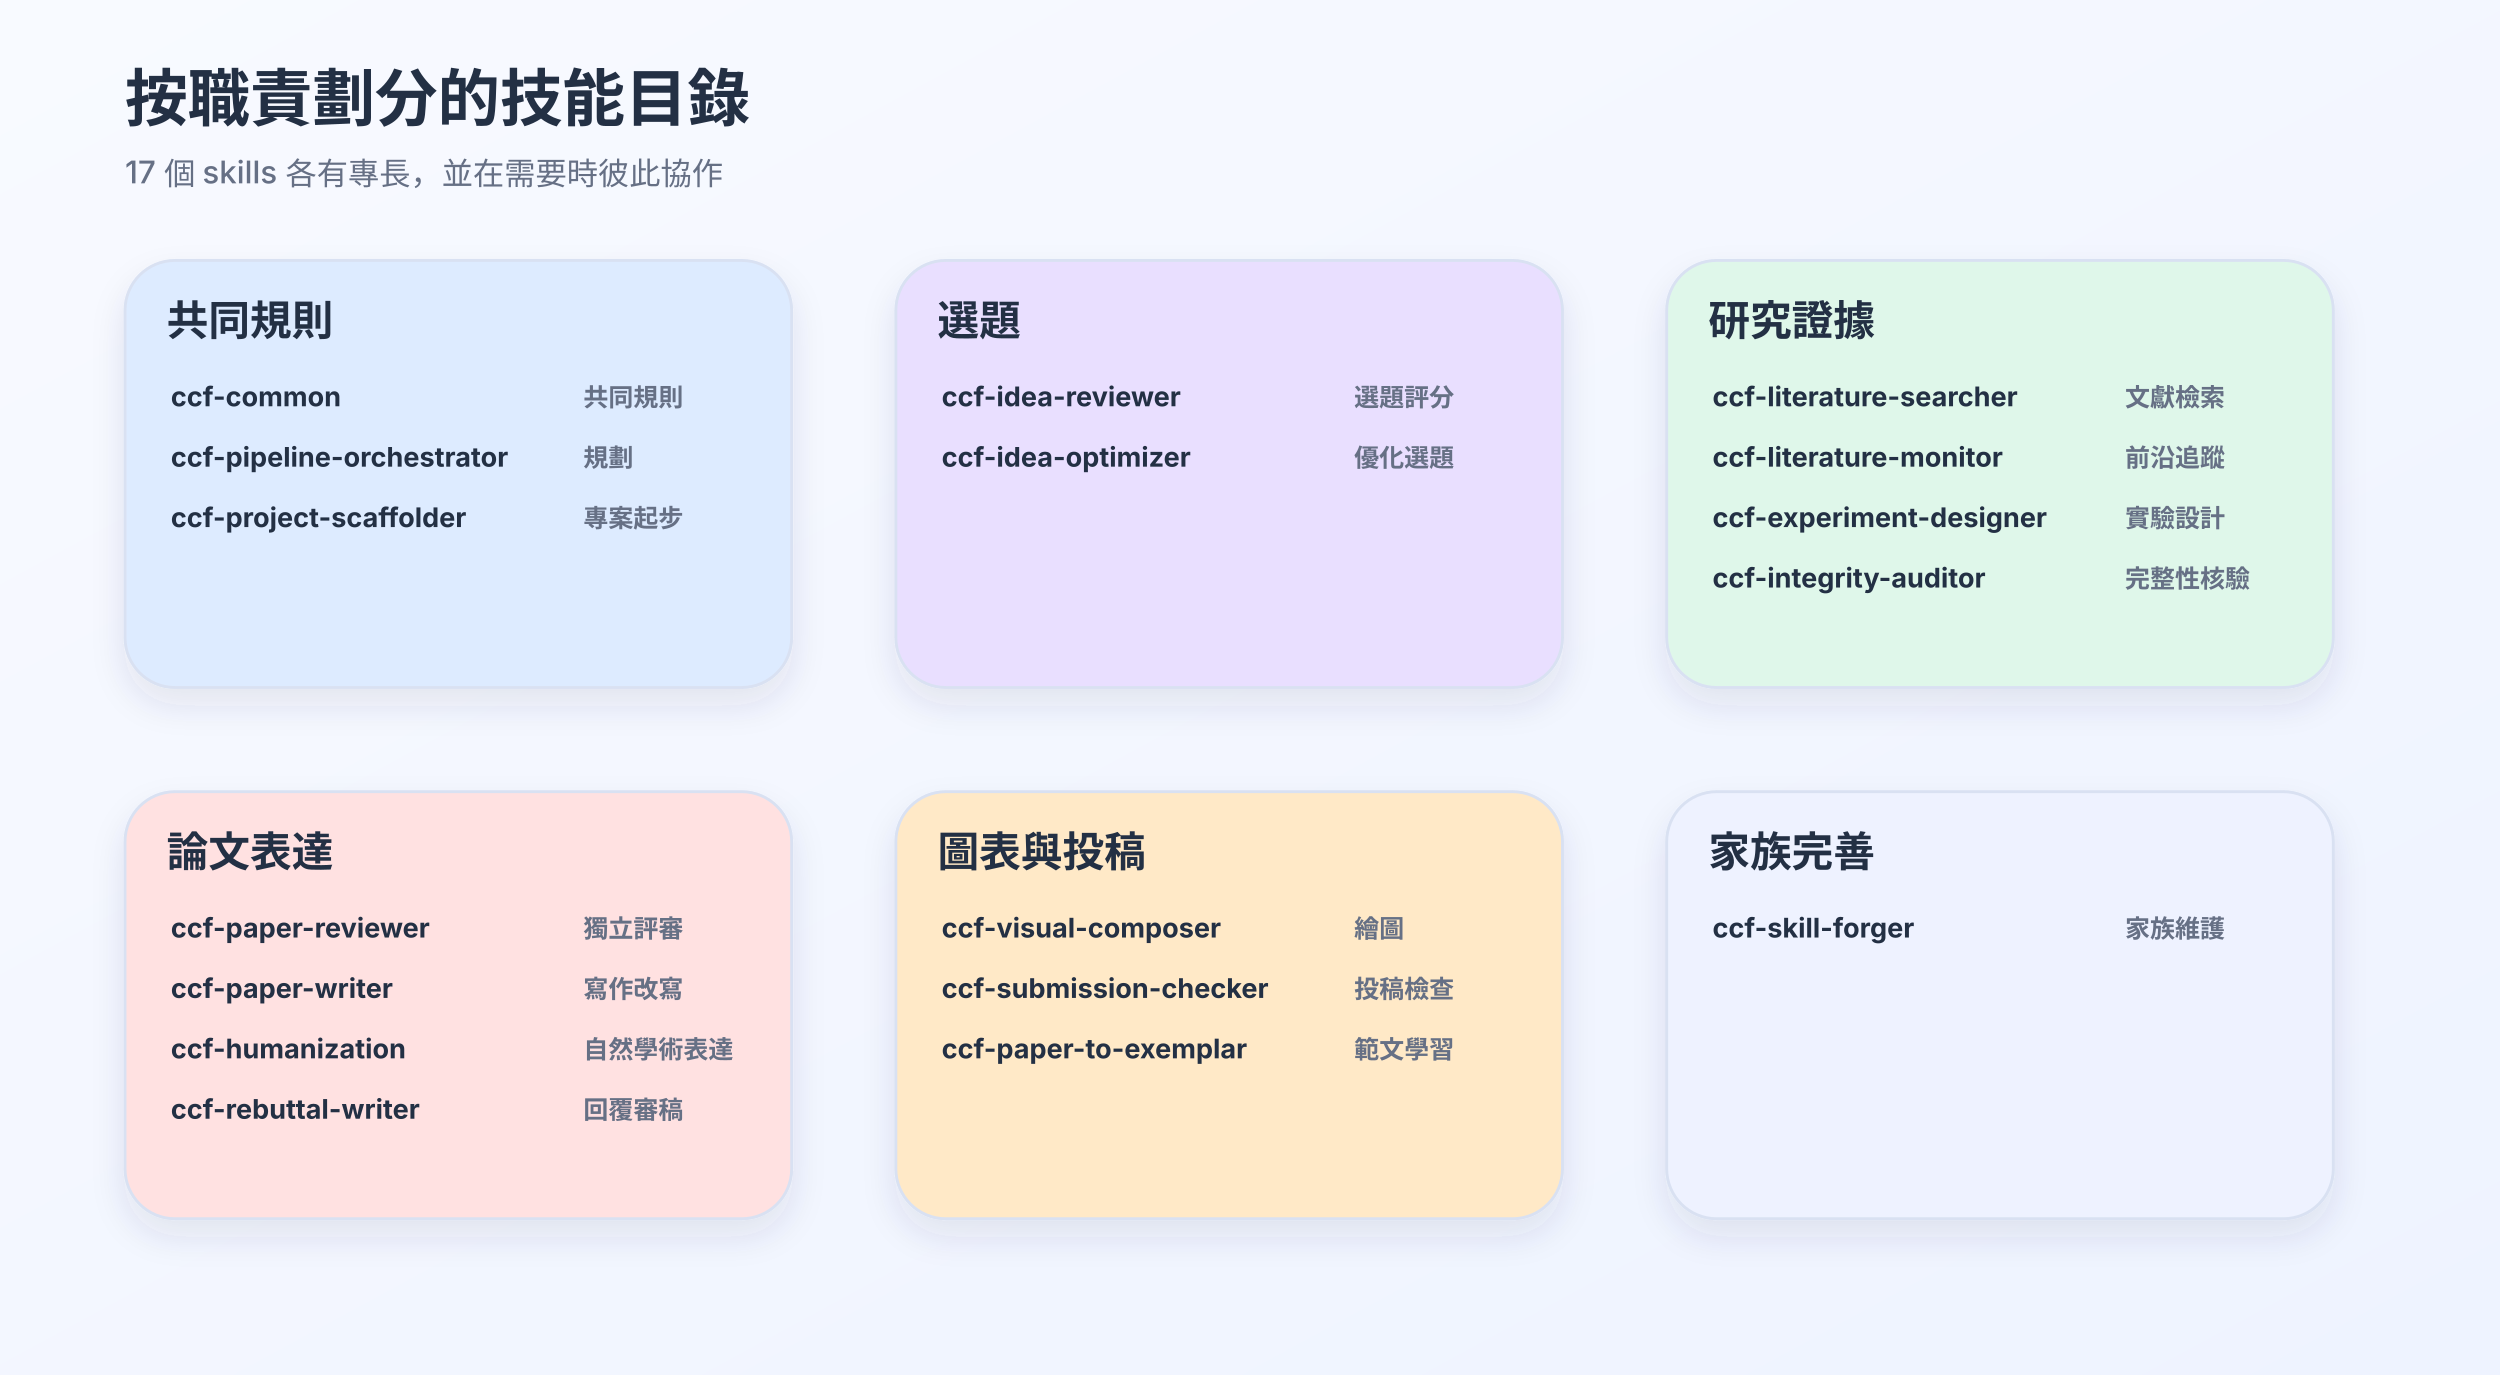
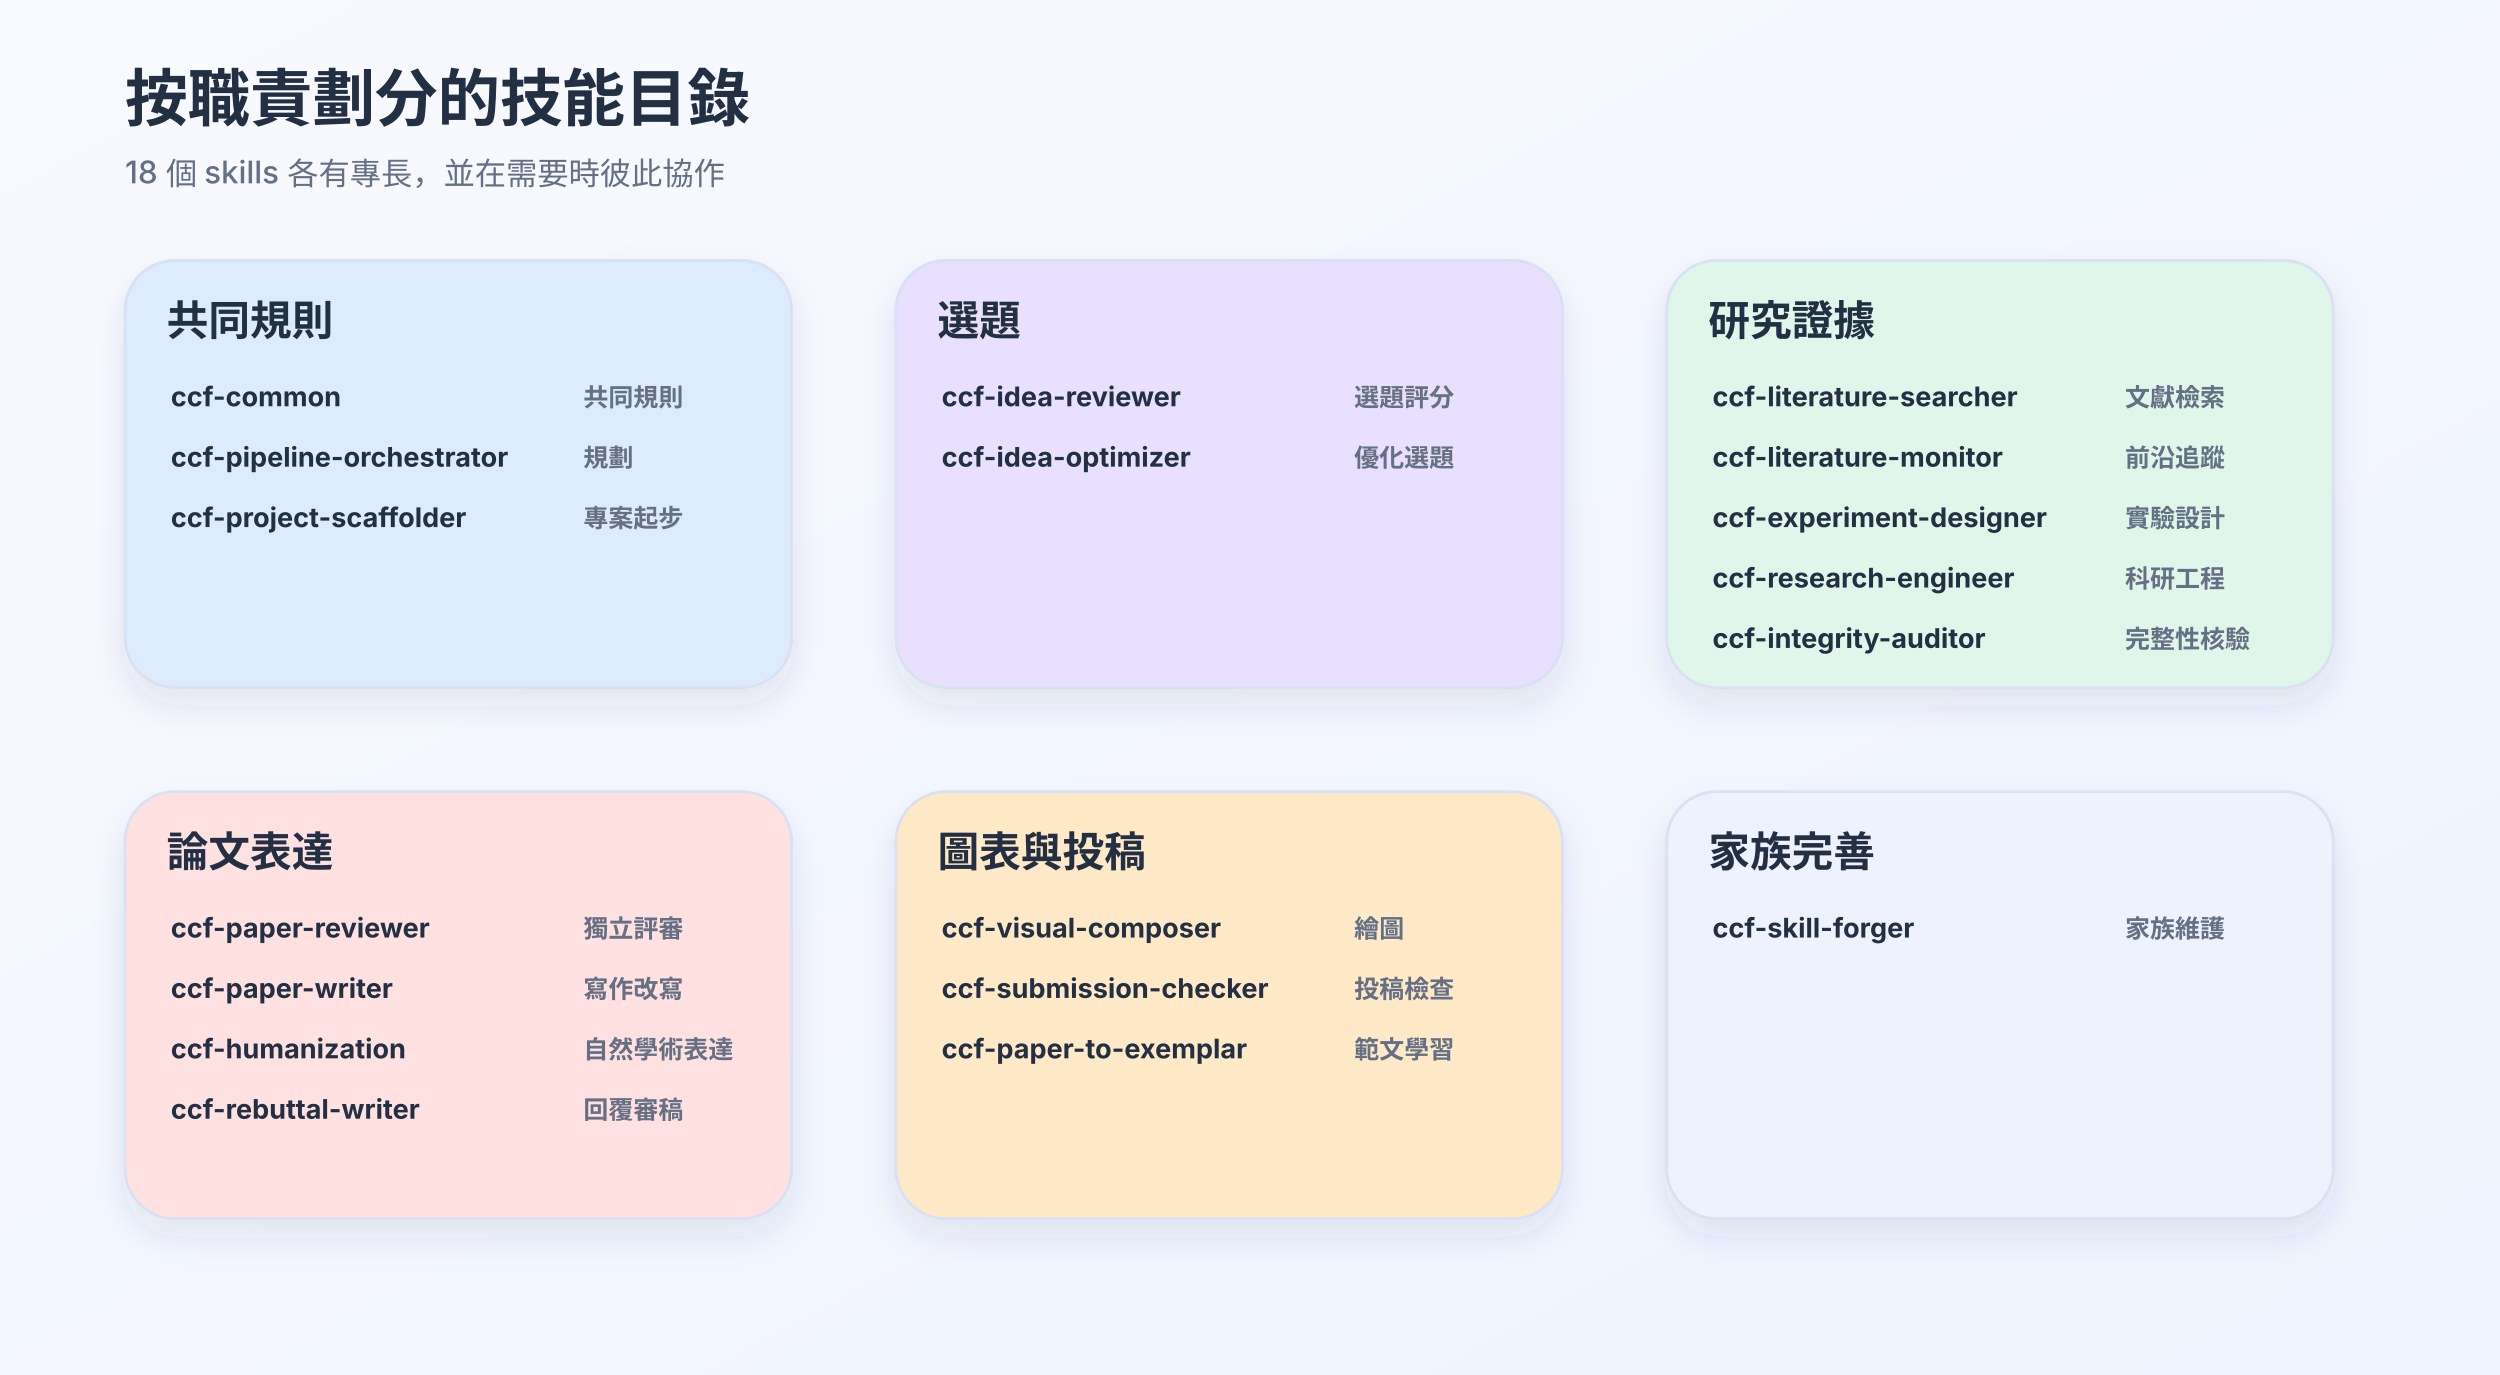
<svg xmlns="http://www.w3.org/2000/svg" width="1200" height="660" viewBox="0 0 1200 660" role="img">
  <defs>
    <marker id="arrow" viewBox="0 0 10 10" refX="8" refY="5" markerWidth="7" markerHeight="7" orient="auto-start-reverse">
      <path d="M 0 0 L 10 5 L 0 10 z" fill="#8EA0C5" />
    </marker>
    <filter id="softShadow" x="-15%" y="-20%" width="130%" height="145%">
      <feDropShadow dx="0" dy="8" stdDeviation="8" flood-color="#2F3A5F" flood-opacity="0.10" />
    </filter>
    <linearGradient id="hero" x1="0" x2="1" y1="0" y2="1">
      <stop offset="0%" stop-color="#F8FAFF" />
      <stop offset="100%" stop-color="#EEF3FF" />
    </linearGradient>
  </defs>
  <rect width="1200" height="660" fill="url(#hero)" />
  <style>
text { font-family: Inter, "Noto Sans SC", "Microsoft YaHei", Arial, sans-serif; }
.small { fill: #667085; font-size: 13px; }
.mono { font-family: "JetBrains Mono", Consolas, monospace; }
</style>
  <text x="60" y="58" font-size="30" font-weight="800" fill="#233044" text-anchor="start">按職責劃分的技能目錄</text>
-   <text x="60" y="88" font-size="15" font-weight="500" fill="#667085" text-anchor="start">17 個 skills 各有專長，並在需要時彼此協作</text>
+   <text x="60" y="88" font-size="15" font-weight="500" fill="#667085" text-anchor="start">18 個 skills 各有專長，並在需要時彼此協作</text>
  <rect x="60" y="125" width="320" height="205" rx="24" fill="#DDEBFF" stroke="#D9E1F2" stroke-width="1.4" filter="url(#softShadow)" />
  <text x="80" y="161" font-size="20" font-weight="850" fill="#233044" text-anchor="start">共同規則</text>
  <text x="82" y="195" font-size="13" font-weight="700" fill="#233044" text-anchor="start">ccf-common</text>
  <text x="280" y="195" font-size="12" font-weight="600" fill="#667085" text-anchor="start">共同規則</text>
  <text x="82" y="224" font-size="13" font-weight="700" fill="#233044" text-anchor="start">ccf-pipeline-orchestrator</text>
  <text x="280" y="224" font-size="12" font-weight="600" fill="#667085" text-anchor="start">規劃</text>
  <text x="82" y="253" font-size="13" font-weight="700" fill="#233044" text-anchor="start">ccf-project-scaffolder</text>
  <text x="280" y="253" font-size="12" font-weight="600" fill="#667085" text-anchor="start">專案起步</text>
  <rect x="430" y="125" width="320" height="205" rx="24" fill="#E9DFFF" stroke="#D9E1F2" stroke-width="1.4" filter="url(#softShadow)" />
  <text x="450" y="161" font-size="20" font-weight="850" fill="#233044" text-anchor="start">選題</text>
  <text x="452" y="195" font-size="13" font-weight="700" fill="#233044" text-anchor="start">ccf-idea-reviewer</text>
  <text x="650" y="195" font-size="12" font-weight="600" fill="#667085" text-anchor="start">選題評分</text>
  <text x="452" y="224" font-size="13" font-weight="700" fill="#233044" text-anchor="start">ccf-idea-optimizer</text>
  <text x="650" y="224" font-size="12" font-weight="600" fill="#667085" text-anchor="start">優化選題</text>
  <rect x="800" y="125" width="320" height="205" rx="24" fill="#DFF7EA" stroke="#D9E1F2" stroke-width="1.4" filter="url(#softShadow)" />
  <text x="820" y="161" font-size="20" font-weight="850" fill="#233044" text-anchor="start">研究證據</text>
  <text x="822" y="195" font-size="13" font-weight="700" fill="#233044" text-anchor="start">ccf-literature-searcher</text>
  <text x="1020" y="195" font-size="12" font-weight="600" fill="#667085" text-anchor="start">文獻檢索</text>
  <text x="822" y="224" font-size="13" font-weight="700" fill="#233044" text-anchor="start">ccf-literature-monitor</text>
  <text x="1020" y="224" font-size="12" font-weight="600" fill="#667085" text-anchor="start">前沿追蹤</text>
  <text x="822" y="253" font-size="13" font-weight="700" fill="#233044" text-anchor="start">ccf-experiment-designer</text>
  <text x="1020" y="253" font-size="12" font-weight="600" fill="#667085" text-anchor="start">實驗設計</text>
-   <text x="822" y="282" font-size="13" font-weight="700" fill="#233044" text-anchor="start">ccf-integrity-auditor</text>
-   <text x="1020" y="282" font-size="12" font-weight="600" fill="#667085" text-anchor="start">完整性核驗</text>
+   <text x="822" y="282" font-size="13" font-weight="700" fill="#233044" text-anchor="start">ccf-research-engineer</text>
+   <text x="1020" y="282" font-size="12" font-weight="600" fill="#667085" text-anchor="start">科研工程</text>
+   <text x="822" y="311" font-size="13" font-weight="700" fill="#233044" text-anchor="start">ccf-integrity-auditor</text>
+   <text x="1020" y="311" font-size="12" font-weight="600" fill="#667085" text-anchor="start">完整性核驗</text>
  <rect x="60" y="380" width="320" height="205" rx="24" fill="#FFE1E1" stroke="#D9E1F2" stroke-width="1.4" filter="url(#softShadow)" />
  <text x="80" y="416" font-size="20" font-weight="850" fill="#233044" text-anchor="start">論文表達</text>
  <text x="82" y="450" font-size="13" font-weight="700" fill="#233044" text-anchor="start">ccf-paper-reviewer</text>
  <text x="280" y="450" font-size="12" font-weight="600" fill="#667085" text-anchor="start">獨立評審</text>
  <text x="82" y="479" font-size="13" font-weight="700" fill="#233044" text-anchor="start">ccf-paper-writer</text>
  <text x="280" y="479" font-size="12" font-weight="600" fill="#667085" text-anchor="start">寫作改寫</text>
  <text x="82" y="508" font-size="13" font-weight="700" fill="#233044" text-anchor="start">ccf-humanization</text>
  <text x="280" y="508" font-size="12" font-weight="600" fill="#667085" text-anchor="start">自然學術表達</text>
  <text x="82" y="537" font-size="13" font-weight="700" fill="#233044" text-anchor="start">ccf-rebuttal-writer</text>
  <text x="280" y="537" font-size="12" font-weight="600" fill="#667085" text-anchor="start">回覆審稿</text>
  <rect x="430" y="380" width="320" height="205" rx="24" fill="#FFE9C7" stroke="#D9E1F2" stroke-width="1.4" filter="url(#softShadow)" />
  <text x="450" y="416" font-size="20" font-weight="850" fill="#233044" text-anchor="start">圖表與投稿</text>
  <text x="452" y="450" font-size="13" font-weight="700" fill="#233044" text-anchor="start">ccf-visual-composer</text>
  <text x="650" y="450" font-size="12" font-weight="600" fill="#667085" text-anchor="start">繪圖</text>
  <text x="452" y="479" font-size="13" font-weight="700" fill="#233044" text-anchor="start">ccf-submission-checker</text>
  <text x="650" y="479" font-size="12" font-weight="600" fill="#667085" text-anchor="start">投稿檢查</text>
  <text x="452" y="508" font-size="13" font-weight="700" fill="#233044" text-anchor="start">ccf-paper-to-exemplar</text>
  <text x="650" y="508" font-size="12" font-weight="600" fill="#667085" text-anchor="start">範文學習</text>
  <rect x="800" y="380" width="320" height="205" rx="24" fill="#EEF2FF" stroke="#D9E1F2" stroke-width="1.4" filter="url(#softShadow)" />
  <text x="820" y="416" font-size="20" font-weight="850" fill="#233044" text-anchor="start">家族完善</text>
  <text x="822" y="450" font-size="13" font-weight="700" fill="#233044" text-anchor="start">ccf-skill-forger</text>
  <text x="1020" y="450" font-size="12" font-weight="600" fill="#667085" text-anchor="start">家族維護</text>
</svg>
